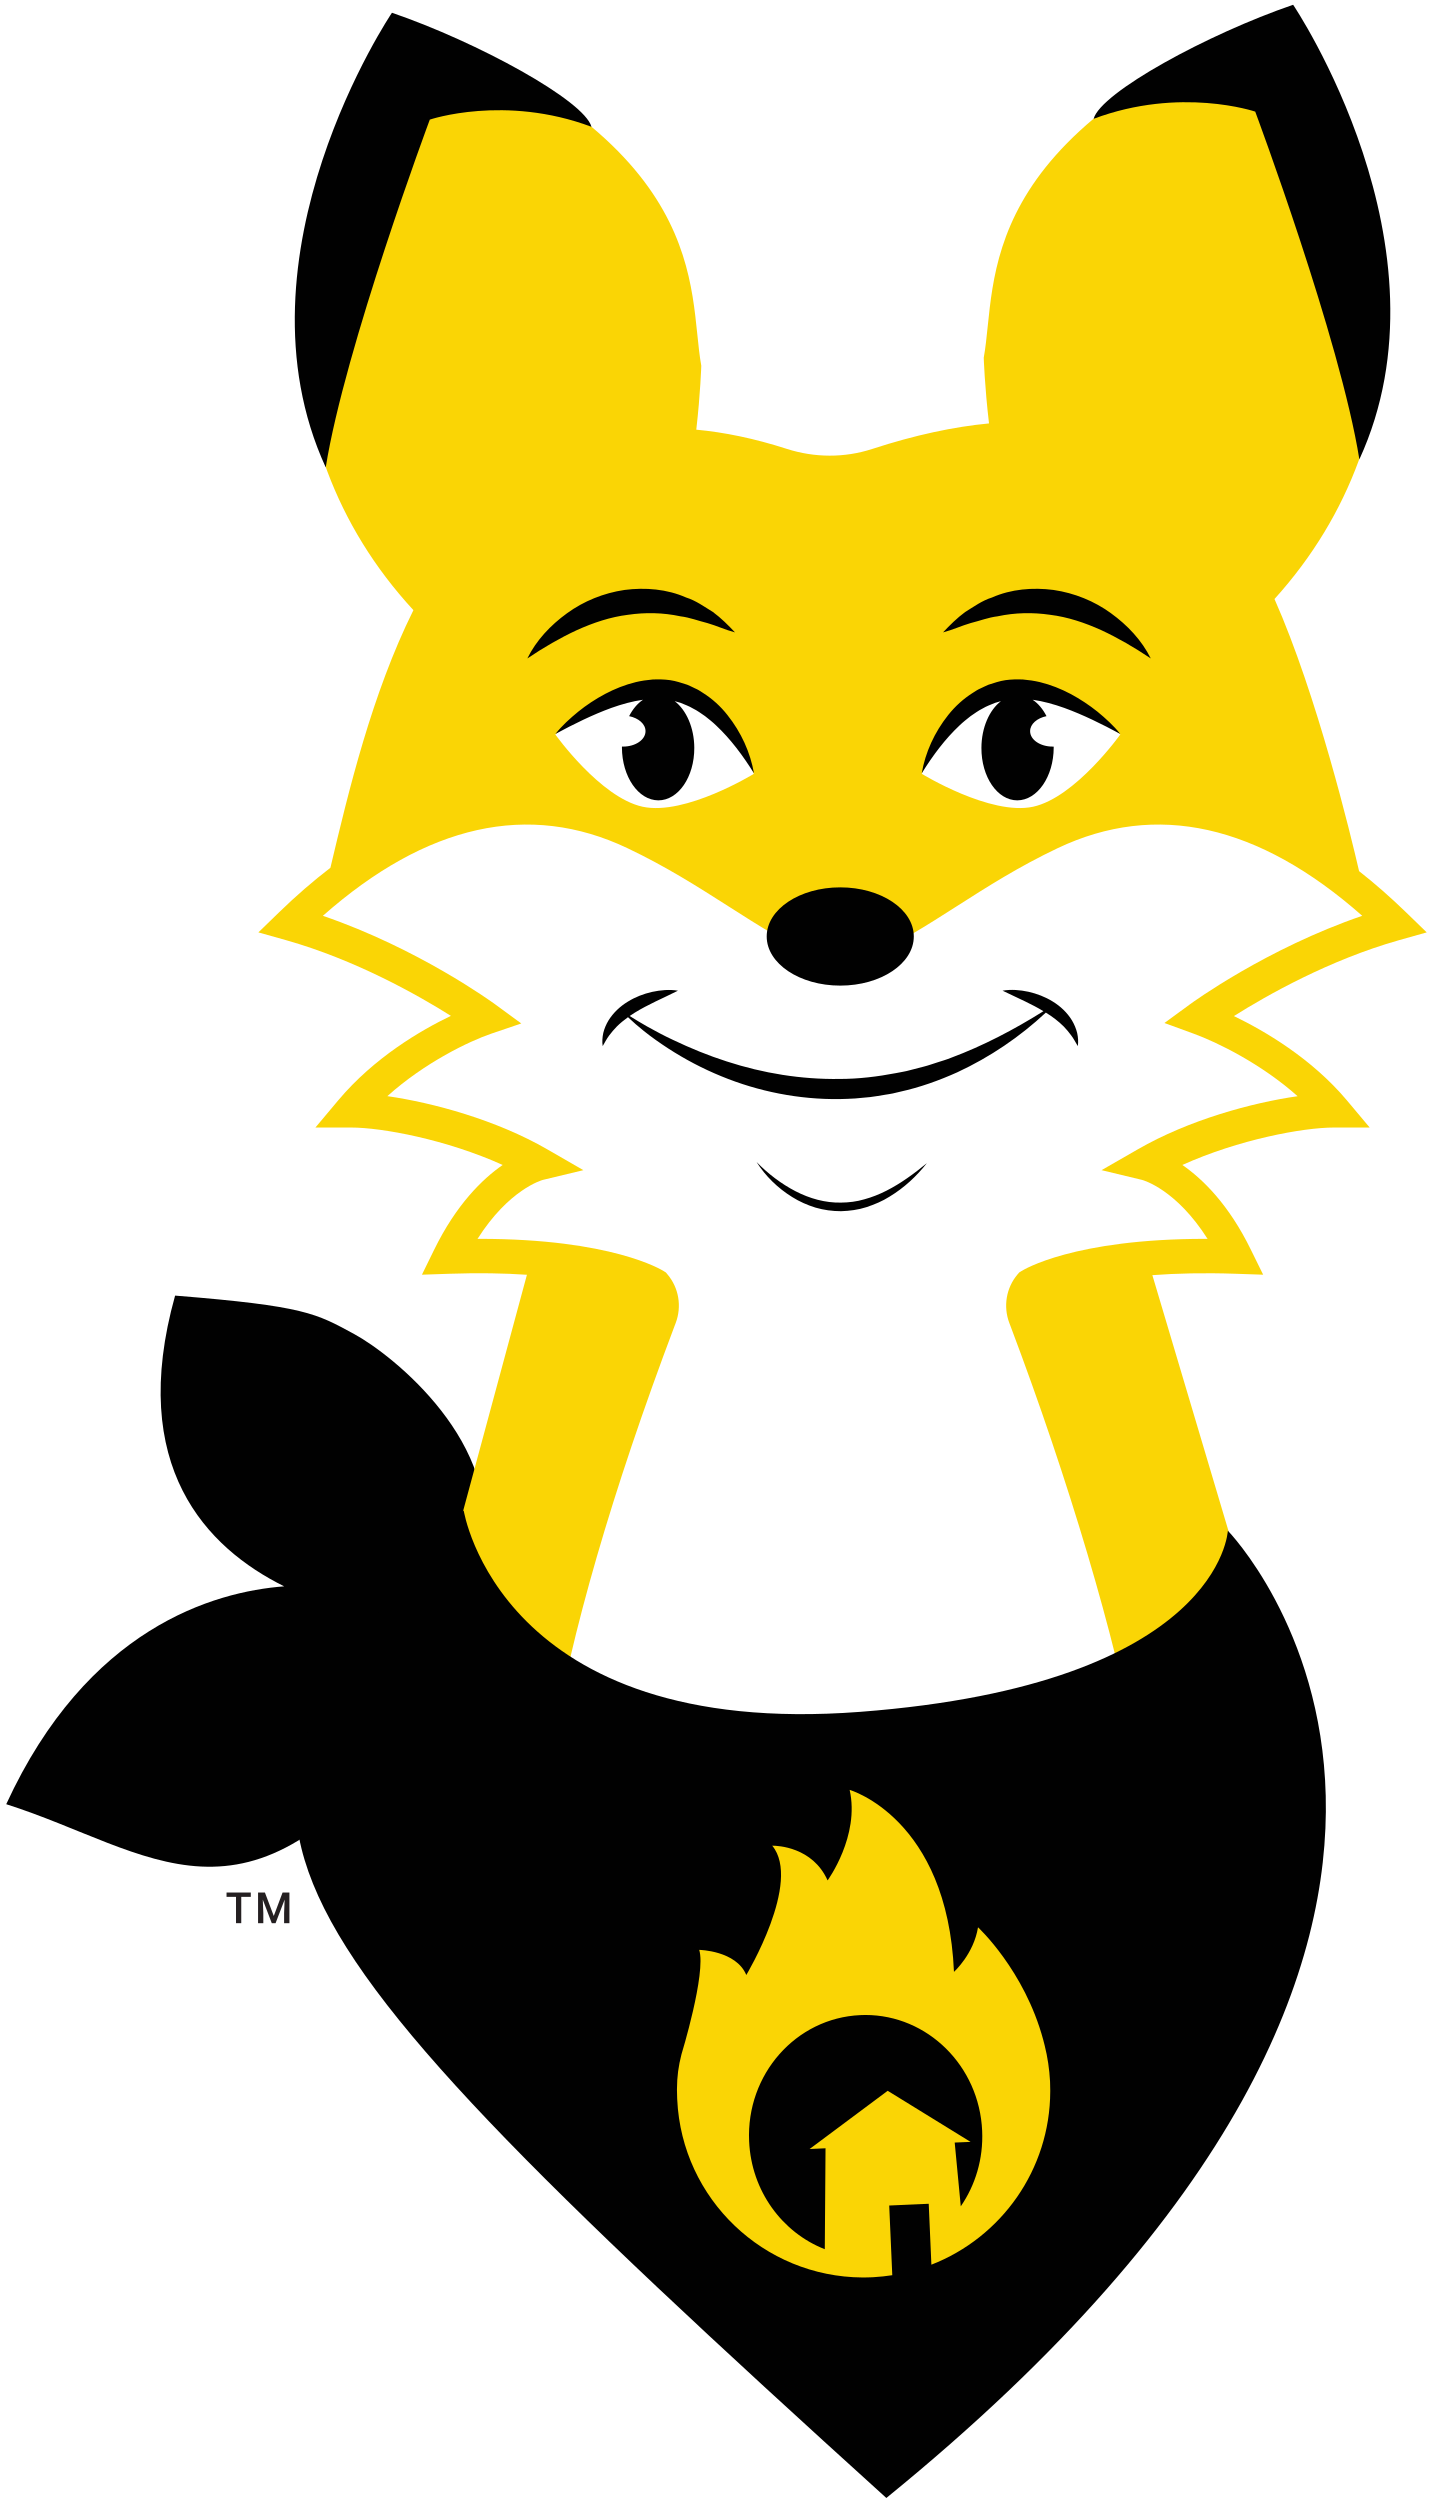
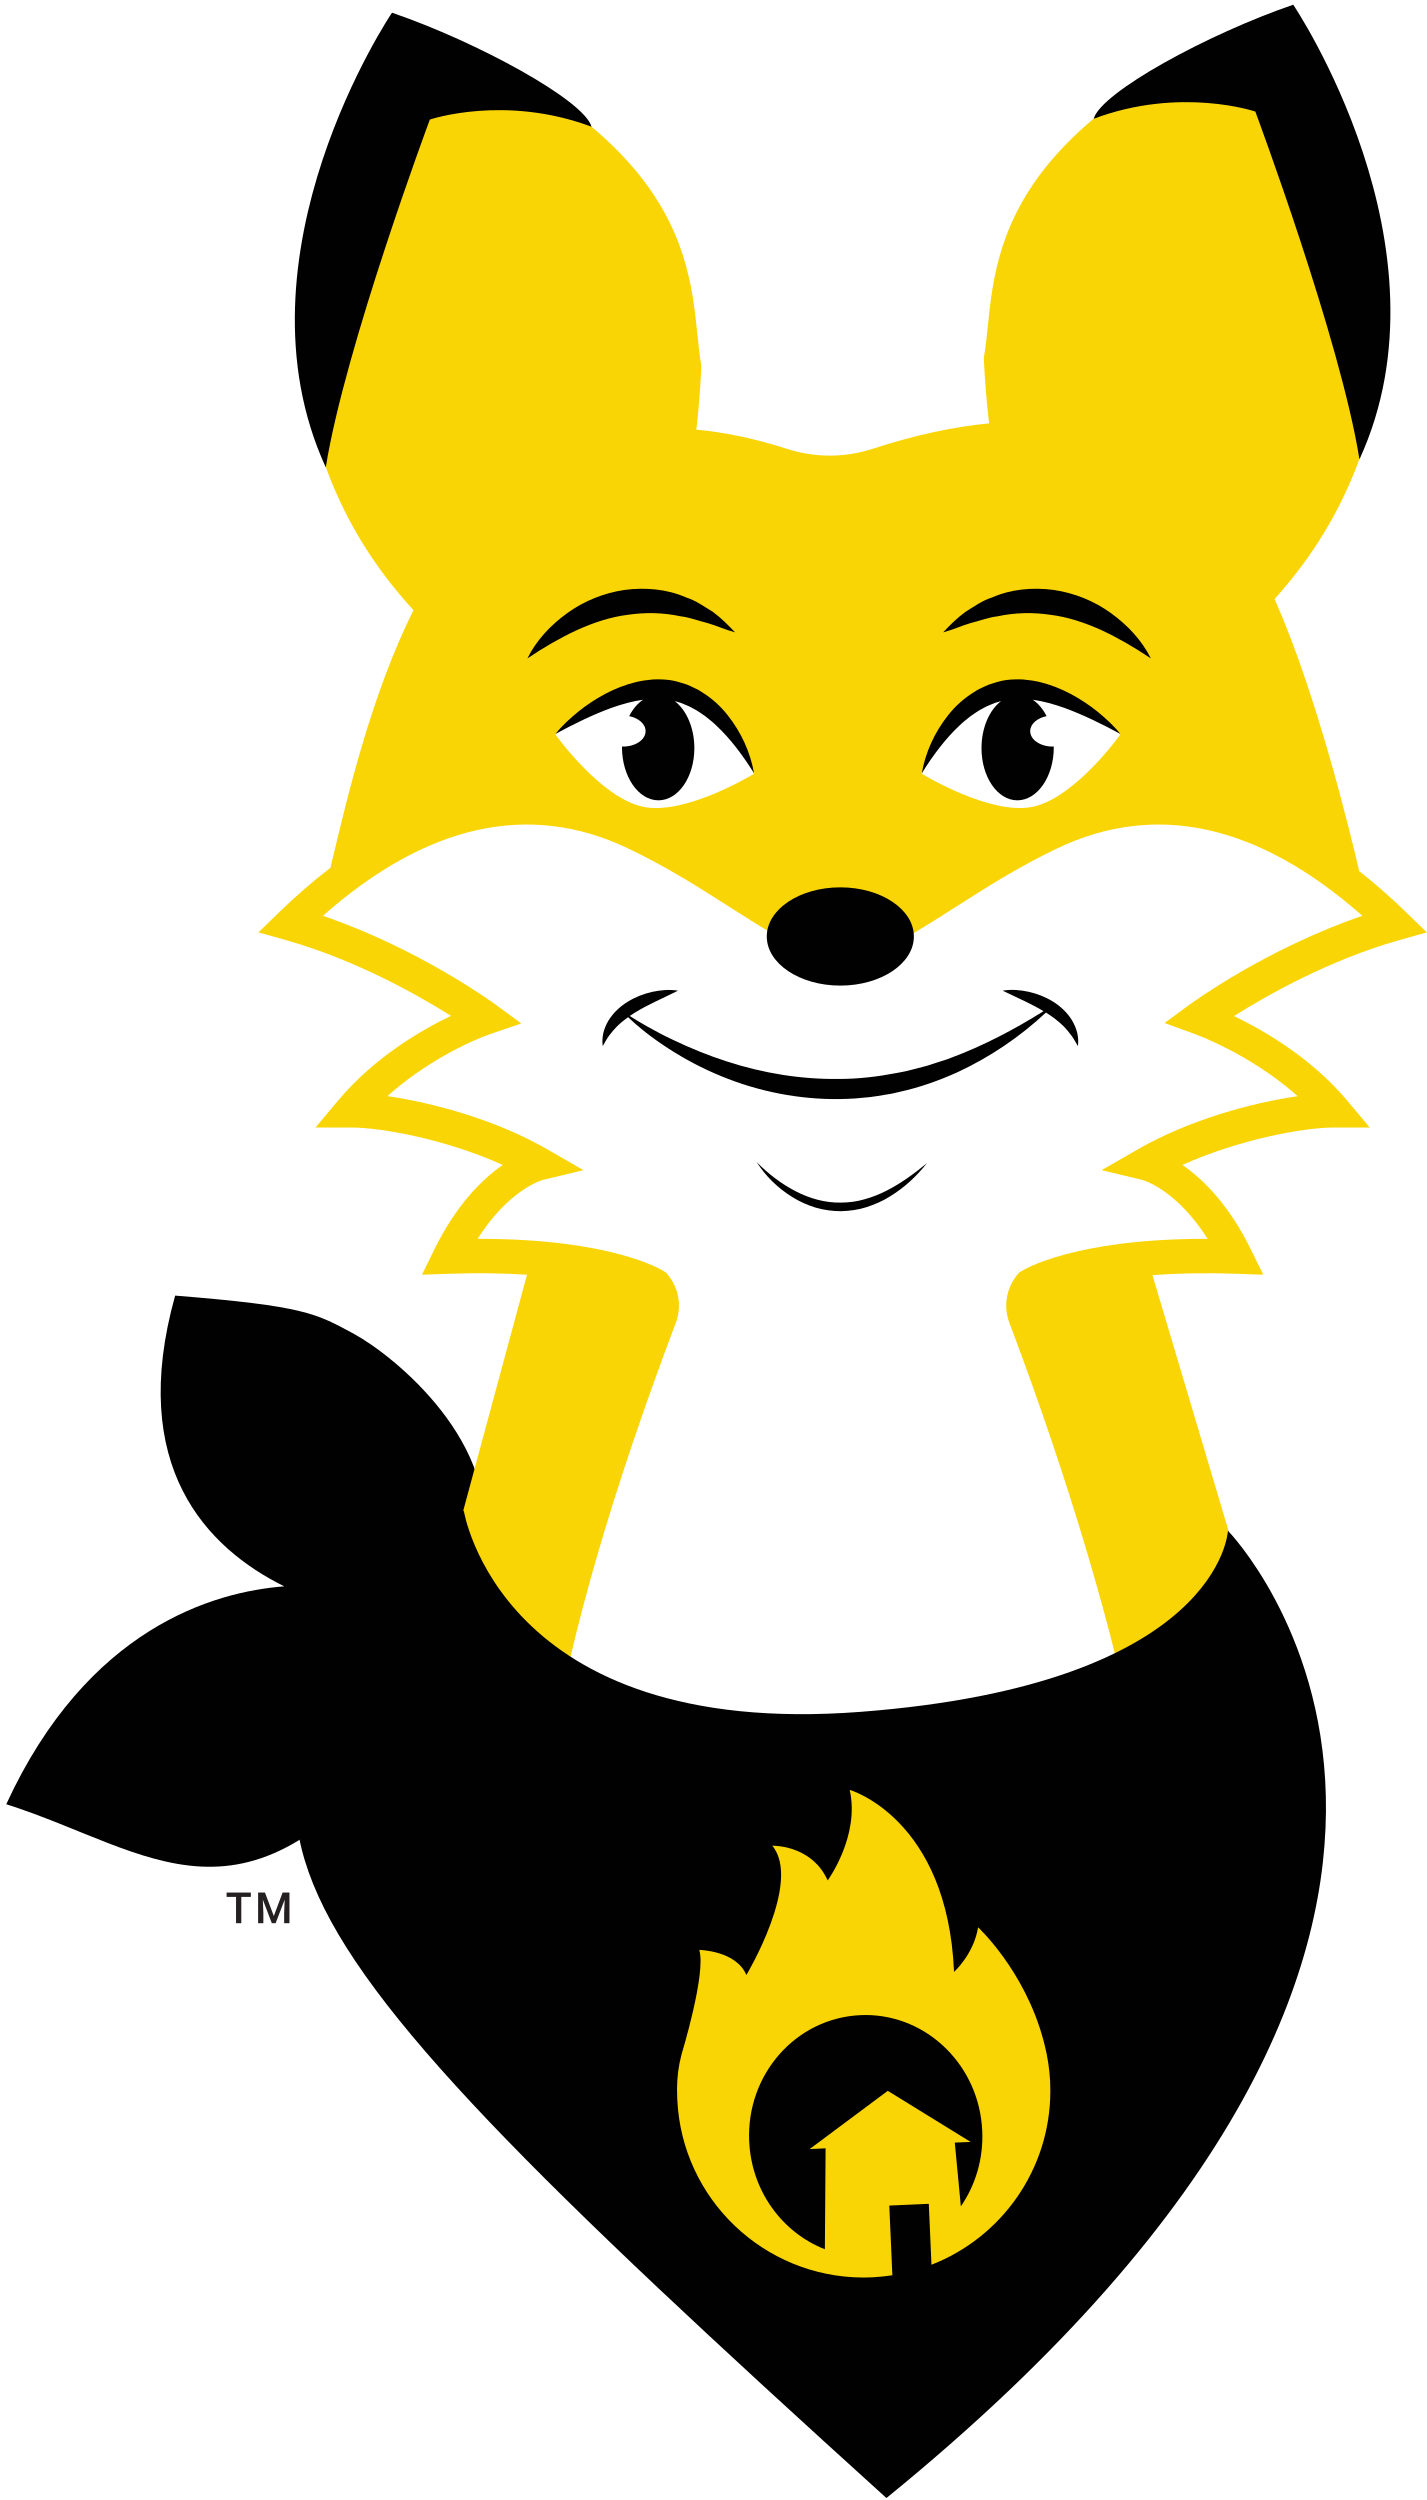
- <svg xmlns="http://www.w3.org/2000/svg" width="83.94" height="146.58" viewBox="-0.154 0.154 83.943 146.578" fill="#000000">
+ <svg xmlns="http://www.w3.org/2000/svg" width="83.64" height="146.58" viewBox="-0.154 0.154 83.635 146.578" fill="#000000">
  <defs>
    <clipPath id="clip-0">
      <path clip-rule="nonzero" d="M 14 0.402 L 83.508 0.402 L 83.508 103 L 14 103 Z M 14 0.402 " />
    </clipPath>
    <clipPath id="clip-1">
      <path clip-rule="nonzero" d="M 17 0.402 L 35 0.402 L 35 28 L 17 28 Z M 17 0.402 " />
    </clipPath>
    <clipPath id="clip-2">
      <path clip-rule="nonzero" d="M 63 0.402 L 82 0.402 L 82 28 L 63 28 Z M 63 0.402 " />
    </clipPath>
    <clipPath id="clip-3">
      <path clip-rule="nonzero" d="M 17 88 L 78 88 L 78 146.602 L 17 146.602 Z M 17 88 " />
    </clipPath>
  </defs>
  <path fill-rule="nonzero" fill="rgb(0.392%, 0.392%, 0.392%)" fill-opacity="1" d="M 23.934 101.562 C 14.285 114.441 8.711 108.641 0.211 105.938 C 4.973 95.594 12.383 93.48 16.508 93.164 C 11.957 90.906 7.312 86.137 10.113 76.117 C 17.742 76.73 18.375 77.16 20.605 78.367 C 22.918 79.621 29.426 84.863 28.066 91.047 Z M 23.934 101.562 " />
  <g clip-path="url(#clip-0)">
    <path fill-rule="nonzero" fill="rgb(98.039%, 83.53%, 1.961%)" fill-opacity="1" d="M 23.652 102.637 C 23.656 101.477 23.75 100.773 23.75 100.773 L 30.742 74.895 C 29.414 74.805 27.906 74.777 26.207 74.836 L 24.586 74.891 L 25.297 73.438 C 26.598 70.773 28.137 69.277 29.32 68.457 C 26.023 66.965 22.246 66.262 20.426 66.262 L 18.34 66.262 L 19.684 64.66 C 21.797 62.148 24.531 60.555 26.285 59.715 C 24.348 58.496 20.703 56.434 16.621 55.277 L 14.996 54.82 L 16.207 53.645 C 17.207 52.672 18.211 51.805 19.219 51.031 C 20.285 46.535 21.652 40.828 24.086 35.926 C 14.875 25.934 15.98 11.996 23.023 1.164 C 41.797 8.625 40.145 17.062 40.965 21.594 C 40.965 21.594 40.918 23.199 40.672 25.344 C 42.309 25.496 44.074 25.855 45.988 26.473 C 47.609 26.992 49.359 27.004 50.98 26.477 C 53.508 25.652 55.785 25.172 57.836 24.977 C 57.578 22.781 57.527 21.125 57.527 21.125 C 58.348 16.594 56.695 8.156 75.469 0.695 C 82.473 11.461 83.602 25.293 74.574 35.273 C 77.074 40.91 79.059 49.168 79.535 51.23 C 80.457 51.953 81.375 52.758 82.289 53.645 L 83.5 54.82 L 81.875 55.277 C 77.781 56.438 74.129 58.508 72.195 59.727 C 73.969 60.582 76.738 62.195 78.812 64.66 L 80.156 66.262 L 78.066 66.262 C 76.25 66.262 72.473 66.965 69.172 68.457 C 70.359 69.277 71.898 70.773 73.195 73.438 L 73.91 74.891 L 72.289 74.836 C 70.441 74.773 68.82 74.812 67.414 74.918 L 74.832 99.848 C 75.004 100.238 75.238 101.41 75.453 102.637 Z M 23.652 102.637 " />
  </g>
  <g clip-path="url(#clip-1)">
    <path fill-rule="nonzero" fill="rgb(0.392%, 0.392%, 0.392%)" fill-opacity="1" d="M 18.945 27.555 C 20.066 20.527 25.047 7.164 25.047 7.164 C 25.047 7.164 29.438 5.676 34.527 7.586 C 34.105 6.039 27.84 2.617 22.828 0.898 C 22.828 0.898 13.234 15.113 18.945 27.555 " />
  </g>
  <g clip-path="url(#clip-2)">
    <path fill-rule="nonzero" fill="rgb(0.392%, 0.392%, 0.392%)" fill-opacity="1" d="M 79.551 27.086 C 78.43 20.059 73.445 6.695 73.445 6.695 C 73.445 6.695 69.055 5.207 63.969 7.117 C 64.387 5.57 70.652 2.148 75.668 0.43 C 75.668 0.43 85.262 14.645 79.551 27.086 " />
  </g>
  <path fill-rule="nonzero" fill="rgb(100%, 100%, 100%)" fill-opacity="1" d="M 32.219 102.637 C 33.305 96.02 35.727 87.617 39.402 77.887 L 39.465 77.723 C 39.832 76.75 39.648 75.66 38.984 74.875 L 38.891 74.762 L 38.766 74.684 C 38.637 74.602 35.703 72.789 27.977 72.789 C 27.934 72.789 27.887 72.793 27.844 72.793 C 29.68 69.898 31.598 69.355 31.68 69.332 L 34.051 68.762 L 31.938 67.543 C 28.938 65.809 25.223 64.805 22.559 64.422 C 24.762 62.441 27.375 61.195 28.641 60.762 L 30.41 60.16 L 28.902 59.055 C 28.703 58.91 24.379 55.766 18.777 53.848 C 24.859 48.477 30.859 47.141 36.629 49.879 C 38.914 50.965 40.754 52.141 42.535 53.277 C 44.297 54.402 45.961 55.465 47.93 56.371 L 49.246 56.977 L 50.566 56.371 C 52.535 55.465 54.199 54.402 55.961 53.277 C 57.738 52.141 59.582 50.965 61.867 49.879 C 67.637 47.141 73.637 48.477 79.719 53.848 C 74.117 55.766 69.789 58.91 69.594 59.055 L 68.121 60.133 L 69.832 60.758 C 71.227 61.266 73.801 62.527 75.93 64.426 C 73.266 64.805 69.555 65.812 66.555 67.543 L 64.434 68.762 L 66.805 69.332 C 66.898 69.355 68.816 69.898 70.652 72.793 C 70.605 72.793 70.562 72.789 70.516 72.789 C 62.793 72.789 59.859 74.602 59.73 74.684 L 59.605 74.762 L 59.508 74.875 C 58.844 75.66 58.66 76.75 59.027 77.723 L 59.09 77.887 C 62.531 86.996 65.258 96.23 66.434 102.637 Z M 32.219 102.637 " />
  <path fill-rule="nonzero" fill="rgb(100%, 100%, 100%)" fill-opacity="1" d="M 49.246 122.379 L 49.105 122.688 L 49.391 122.688 Z M 49.246 122.379 " />
  <path fill-rule="nonzero" fill="rgb(100%, 100%, 100%)" fill-opacity="1" d="M 32.406 43.215 C 32.406 43.215 36.191 39.953 39.371 40.688 C 42.656 41.445 44.047 45.523 44.047 45.523 C 44.047 45.523 40.031 47.992 37.527 47.453 C 35.043 46.914 32.406 43.215 32.406 43.215 " />
  <path fill-rule="nonzero" fill="rgb(0.392%, 0.392%, 0.392%)" fill-opacity="1" d="M 30.766 38.758 C 31.289 37.695 32.125 36.809 33.098 36.105 C 34.074 35.395 35.242 34.922 36.461 34.742 C 37.684 34.582 38.961 34.691 40.074 35.184 C 40.652 35.363 41.145 35.73 41.648 36.035 C 42.125 36.387 42.547 36.809 42.941 37.23 C 42.363 37.078 41.859 36.836 41.324 36.684 C 40.785 36.551 40.281 36.352 39.75 36.289 C 38.715 36.066 37.676 36.051 36.664 36.199 C 35.645 36.324 34.648 36.656 33.668 37.098 C 32.691 37.551 31.734 38.105 30.766 38.758 " />
  <path fill-rule="nonzero" fill="rgb(0.392%, 0.392%, 0.392%)" fill-opacity="1" d="M 42.5 42.078 C 42.102 41.57 41.609 41.117 41.039 40.762 C 40.898 40.668 40.758 40.578 40.598 40.512 C 40.445 40.438 40.293 40.363 40.137 40.297 C 39.809 40.195 39.488 40.082 39.141 40.031 C 38.797 39.984 38.453 39.977 38.117 39.992 C 37.781 40.02 37.449 40.07 37.129 40.145 C 36.488 40.301 35.887 40.543 35.324 40.84 C 34.762 41.141 34.234 41.488 33.75 41.879 C 33.266 42.277 32.801 42.695 32.414 43.184 C 33.504 42.598 34.586 42.062 35.688 41.66 C 36.301 41.441 36.93 41.266 37.547 41.18 C 37.223 41.398 36.945 41.73 36.734 42.141 C 37.289 42.254 37.695 42.602 37.695 43.02 C 37.699 43.523 37.105 43.93 36.367 43.926 L 36.316 43.922 L 36.312 43.984 C 36.32 45.688 37.273 47.074 38.445 47.078 C 39.617 47.082 40.562 45.703 40.555 44 C 40.551 42.812 40.082 41.781 39.406 41.262 C 39.52 41.297 39.633 41.328 39.746 41.359 C 39.992 41.465 40.25 41.551 40.484 41.695 C 40.73 41.812 40.953 41.984 41.188 42.141 C 41.406 42.316 41.633 42.488 41.836 42.688 C 42.68 43.477 43.398 44.445 44.055 45.492 C 43.84 44.266 43.305 43.09 42.5 42.078 " />
  <path fill-rule="nonzero" fill="rgb(100%, 100%, 100%)" fill-opacity="1" d="M 65.535 43.215 C 65.535 43.215 61.75 39.953 58.574 40.688 C 55.289 41.445 53.895 45.523 53.895 45.523 C 53.895 45.523 57.914 47.992 60.418 47.453 C 62.898 46.914 65.535 43.215 65.535 43.215 " />
  <path fill-rule="nonzero" fill="rgb(0.392%, 0.392%, 0.392%)" fill-opacity="1" d="M 67.32 38.758 C 66.793 37.695 65.957 36.809 64.984 36.105 C 64.012 35.395 62.844 34.922 61.621 34.742 C 60.402 34.582 59.125 34.691 58.012 35.184 C 57.43 35.363 56.938 35.73 56.438 36.035 C 55.961 36.387 55.535 36.809 55.141 37.23 C 55.719 37.078 56.227 36.836 56.758 36.684 C 57.297 36.551 57.801 36.352 58.332 36.289 C 59.371 36.066 60.41 36.051 61.422 36.199 C 62.438 36.324 63.438 36.656 64.418 37.098 C 65.391 37.551 66.348 38.105 67.32 38.758 " />
  <path fill-rule="nonzero" fill="rgb(0.392%, 0.392%, 0.392%)" fill-opacity="1" d="M 65.531 43.184 C 65.141 42.695 64.676 42.277 64.195 41.879 C 63.707 41.488 63.18 41.141 62.621 40.84 C 62.059 40.543 61.457 40.301 60.816 40.145 C 60.492 40.07 60.164 40.02 59.828 39.992 C 59.488 39.977 59.145 39.984 58.801 40.031 C 58.453 40.082 58.133 40.195 57.809 40.297 C 57.648 40.363 57.5 40.441 57.344 40.512 C 57.188 40.578 57.047 40.668 56.906 40.762 C 56.336 41.117 55.844 41.57 55.441 42.078 C 54.637 43.09 54.102 44.266 53.891 45.492 C 54.543 44.441 55.266 43.477 56.105 42.688 C 56.312 42.488 56.535 42.316 56.754 42.141 C 56.988 41.984 57.211 41.816 57.457 41.695 C 57.691 41.551 57.949 41.465 58.199 41.359 C 58.309 41.328 58.422 41.297 58.535 41.262 C 57.859 41.781 57.395 42.812 57.391 44 C 57.383 45.703 58.328 47.082 59.496 47.078 C 60.668 47.074 61.625 45.688 61.629 43.984 L 61.625 43.926 L 61.574 43.926 C 60.84 43.93 60.242 43.523 60.246 43.02 C 60.246 42.602 60.656 42.254 61.207 42.141 C 60.996 41.73 60.719 41.395 60.395 41.18 C 61.012 41.266 61.641 41.441 62.254 41.66 C 63.359 42.062 64.441 42.598 65.531 43.184 " />
  <g clip-path="url(#clip-3)">
    <path fill-rule="nonzero" fill="rgb(0.392%, 0.392%, 0.392%)" fill-opacity="1" d="M 27.035 88.715 C 27.035 88.715 29.129 102.141 50.281 100.523 C 71.438 98.91 71.84 89.902 71.84 89.902 C 71.84 89.902 93.82 112.449 51.816 146.617 C 11.012 109.66 11.238 106.836 27.035 88.715 " />
  </g>
  <path fill-rule="nonzero" fill="rgb(0.392%, 0.392%, 0.392%)" fill-opacity="1" d="M 50.871 133.68 L 51.059 133.672 C 51.031 133.672 51 133.676 50.969 133.676 C 50.938 133.676 50.902 133.68 50.871 133.68 M 39.555 123.266 C 39.555 123.254 39.555 123.242 39.555 123.227 C 39.551 123.215 39.551 123.195 39.551 123.184 L 39.555 123.266 M 61.418 122.336 L 61.414 122.18 C 61.414 122.207 61.414 122.234 61.414 122.258 C 61.418 122.285 61.418 122.309 61.418 122.336 " />
  <path fill-rule="nonzero" fill="rgb(98.039%, 83.53%, 1.961%)" fill-opacity="1" d="M 50.539 133.688 L 50.414 133.688 C 44.637 133.652 39.832 129.102 39.555 123.266 L 39.551 123.184 C 39.543 123.012 39.539 122.852 39.539 122.695 L 39.539 122.652 C 39.543 121.902 39.625 121.305 39.801 120.613 C 39.801 120.613 41.262 115.844 40.844 114.48 C 40.844 114.48 43.008 114.516 43.605 115.953 C 43.605 115.953 46.879 110.488 45.125 108.371 C 45.125 108.371 45.133 108.371 45.152 108.371 C 45.406 108.371 47.492 108.434 48.371 110.406 C 48.371 110.406 50.273 107.801 49.664 105.098 C 49.664 105.098 55.395 106.746 55.781 115.77 C 55.781 115.77 56.938 114.727 57.191 113.156 C 57.191 113.156 59.914 115.668 61.016 119.758 C 61.016 119.758 61.074 119.973 61.102 120.094 C 61.27 120.766 61.375 121.465 61.414 122.184 L 61.418 122.336 C 61.422 122.465 61.426 122.594 61.426 122.723 L 61.426 122.777 C 61.414 127.367 58.555 131.344 54.457 132.938 L 54.301 129.367 L 51.984 129.469 L 52.164 133.555 C 51.801 133.609 51.434 133.652 51.059 133.672 L 50.871 133.68 C 50.762 133.684 50.648 133.688 50.539 133.688 M 50.586 118.297 C 50.484 118.297 50.387 118.301 50.289 118.305 C 46.512 118.473 43.594 121.781 43.77 125.695 C 43.898 128.625 45.719 131.059 48.207 132.031 L 48.25 126.113 L 47.316 126.156 L 51.895 122.742 L 56.754 125.738 L 55.824 125.777 L 56.18 129.516 C 57.035 128.273 57.508 126.734 57.434 125.09 C 57.266 121.281 54.227 118.297 50.586 118.297 " />
  <path fill-rule="nonzero" fill="rgb(0.392%, 0.392%, 0.392%)" fill-opacity="1" d="M 53.426 55.059 C 53.426 56.648 51.496 57.941 49.113 57.941 C 46.73 57.941 44.801 56.648 44.801 55.059 C 44.801 53.469 46.73 52.18 49.113 52.18 C 51.496 52.18 53.426 53.469 53.426 55.059 " />
  <path fill-rule="nonzero" fill="rgb(0.392%, 0.392%, 0.392%)" fill-opacity="1" d="M 63.004 60.715 C 62.941 60.461 62.836 60.211 62.699 59.98 C 62.422 59.523 62.02 59.148 61.574 58.875 C 61.129 58.598 60.641 58.414 60.145 58.301 C 59.648 58.195 59.137 58.152 58.629 58.238 L 59.953 58.867 C 60.324 59.047 60.688 59.234 61.027 59.441 C 59.293 60.527 57.496 61.469 55.621 62.168 C 55.359 62.277 55.09 62.352 54.824 62.438 C 54.555 62.52 54.293 62.621 54.02 62.688 L 53.207 62.898 C 52.938 62.977 52.66 63.012 52.387 63.07 C 51.289 63.281 50.176 63.414 49.062 63.414 C 46.836 63.445 44.602 63.086 42.457 62.387 C 41.379 62.043 40.332 61.613 39.301 61.121 C 38.785 60.883 38.281 60.609 37.781 60.332 C 37.438 60.137 37.102 59.934 36.766 59.723 C 36.863 59.656 36.961 59.594 37.059 59.531 C 37.441 59.293 37.855 59.082 38.277 58.875 C 38.703 58.668 39.141 58.469 39.598 58.238 C 39.09 58.156 38.578 58.203 38.082 58.309 C 37.586 58.422 37.102 58.605 36.656 58.883 C 36.211 59.152 35.809 59.527 35.527 59.98 C 35.387 60.211 35.281 60.461 35.219 60.715 C 35.164 60.977 35.145 61.234 35.184 61.488 C 35.312 61.266 35.422 61.055 35.562 60.867 C 35.703 60.68 35.848 60.508 36.004 60.348 C 36.207 60.145 36.434 59.961 36.668 59.793 C 36.965 60.078 37.277 60.344 37.598 60.602 C 38.051 60.965 38.531 61.301 39.02 61.621 C 40.004 62.258 41.047 62.809 42.137 63.254 C 44.316 64.152 46.695 64.625 49.078 64.594 C 49.375 64.582 49.676 64.582 49.973 64.559 L 50.863 64.477 C 51.156 64.445 51.449 64.387 51.742 64.34 C 51.891 64.316 52.035 64.297 52.184 64.266 L 52.617 64.164 C 53.777 63.91 54.898 63.508 55.977 63.023 C 57.895 62.133 59.648 60.941 61.168 59.523 C 61.555 59.762 61.906 60.027 62.223 60.344 C 62.379 60.504 62.523 60.68 62.66 60.867 C 62.801 61.055 62.91 61.266 63.043 61.488 C 63.078 61.234 63.062 60.977 63.004 60.715 " />
  <path fill-rule="nonzero" fill="rgb(100%, 100%, 100%)" fill-opacity="1" d="M 44.207 68.285 C 44.207 68.285 48.504 74.168 54.191 68.352 " />
  <path fill-rule="nonzero" fill="rgb(0.392%, 0.392%, 0.392%)" fill-opacity="1" d="M 44.207 68.285 C 44.887 68.98 45.652 69.562 46.488 69.996 C 47.32 70.426 48.234 70.684 49.156 70.664 C 49.613 70.66 50.074 70.605 50.52 70.473 C 50.965 70.352 51.402 70.18 51.824 69.965 C 52.664 69.539 53.441 68.969 54.191 68.352 C 53.59 69.117 52.863 69.793 52.012 70.309 C 51.594 70.578 51.129 70.77 50.652 70.93 C 50.172 71.086 49.664 71.152 49.16 71.168 C 48.652 71.168 48.145 71.098 47.66 70.957 C 47.18 70.809 46.715 70.602 46.293 70.336 C 45.449 69.812 44.727 69.109 44.207 68.285 " />
  <path fill-rule="nonzero" fill="rgb(14.117%, 12.157%, 12.941%)" fill-opacity="1" d="M 14.551 111.371 L 13.992 111.371 L 13.992 112.914 L 13.684 112.914 L 13.684 111.371 L 13.129 111.371 L 13.129 111.117 L 14.551 111.117 Z M 14.551 111.371 " />
  <path fill-rule="nonzero" fill="rgb(14.117%, 12.157%, 12.941%)" fill-opacity="1" d="M 15.379 111.117 L 15.898 112.492 L 16.414 111.117 L 16.816 111.117 L 16.816 112.914 L 16.504 112.914 L 16.504 112.32 L 16.535 111.531 L 16.004 112.914 L 15.781 112.914 L 15.254 111.531 L 15.285 112.32 L 15.285 112.914 L 14.977 112.914 L 14.977 111.117 Z M 15.379 111.117 " />
</svg>
